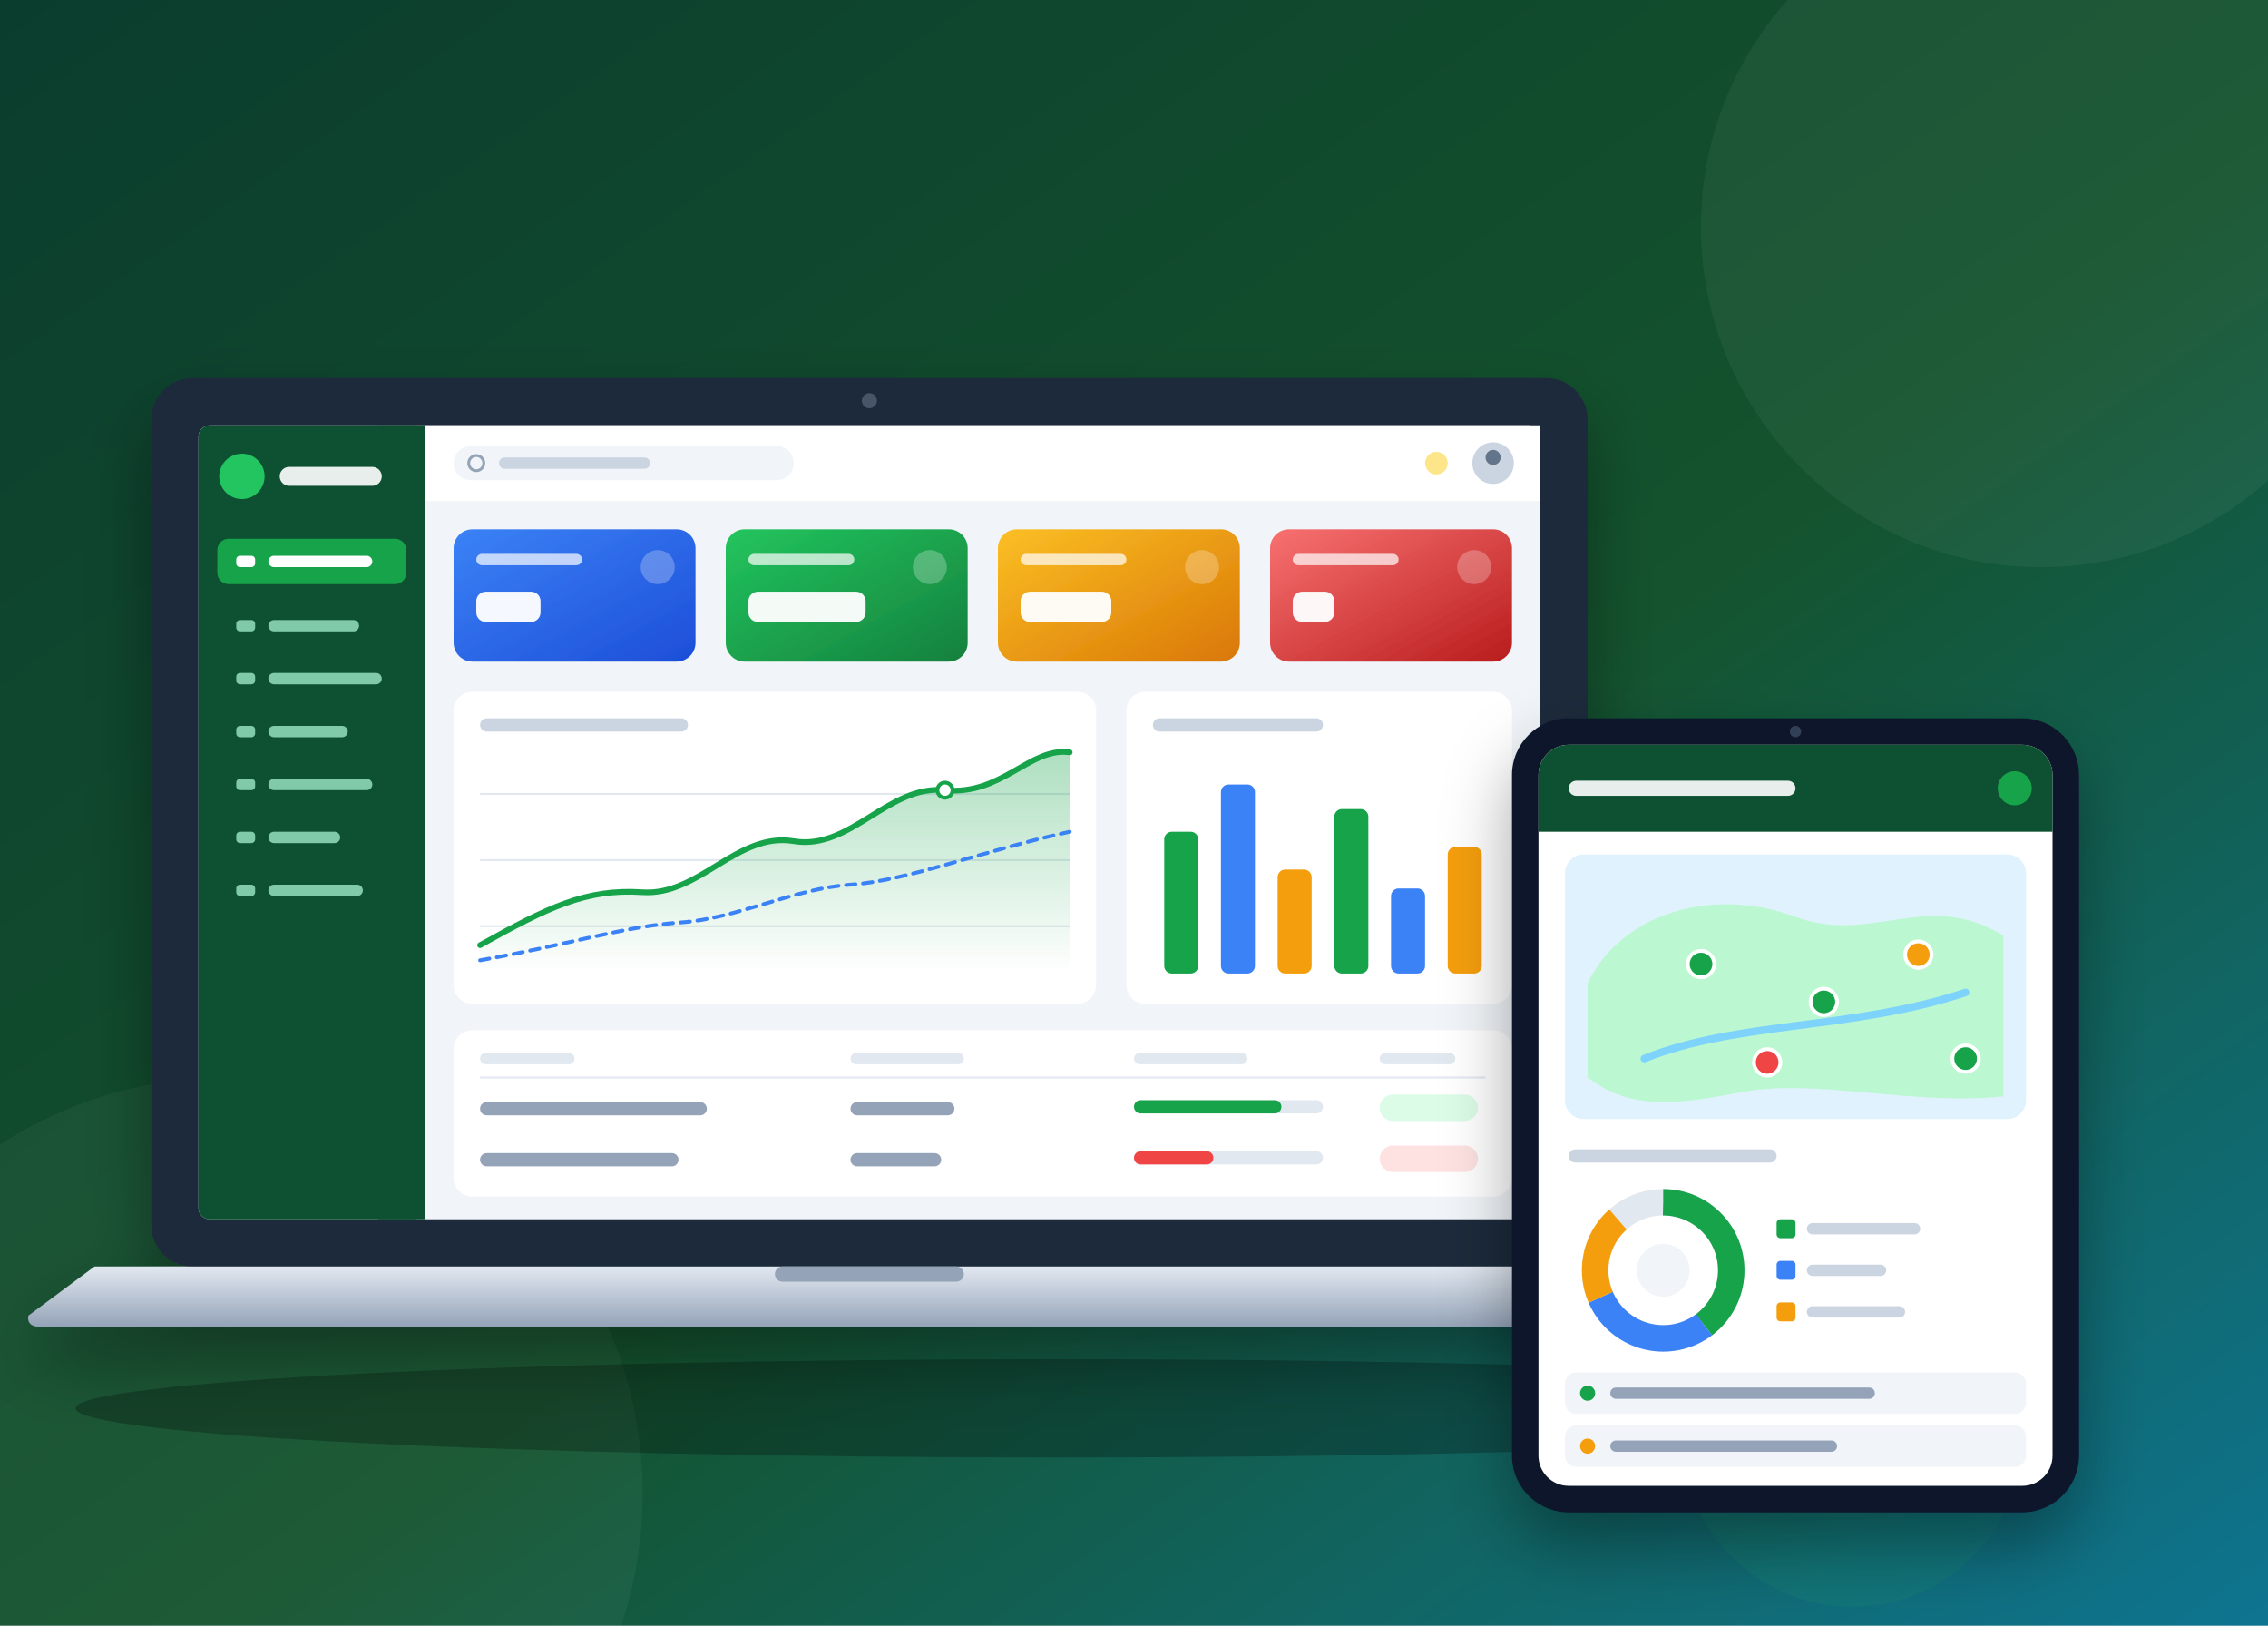
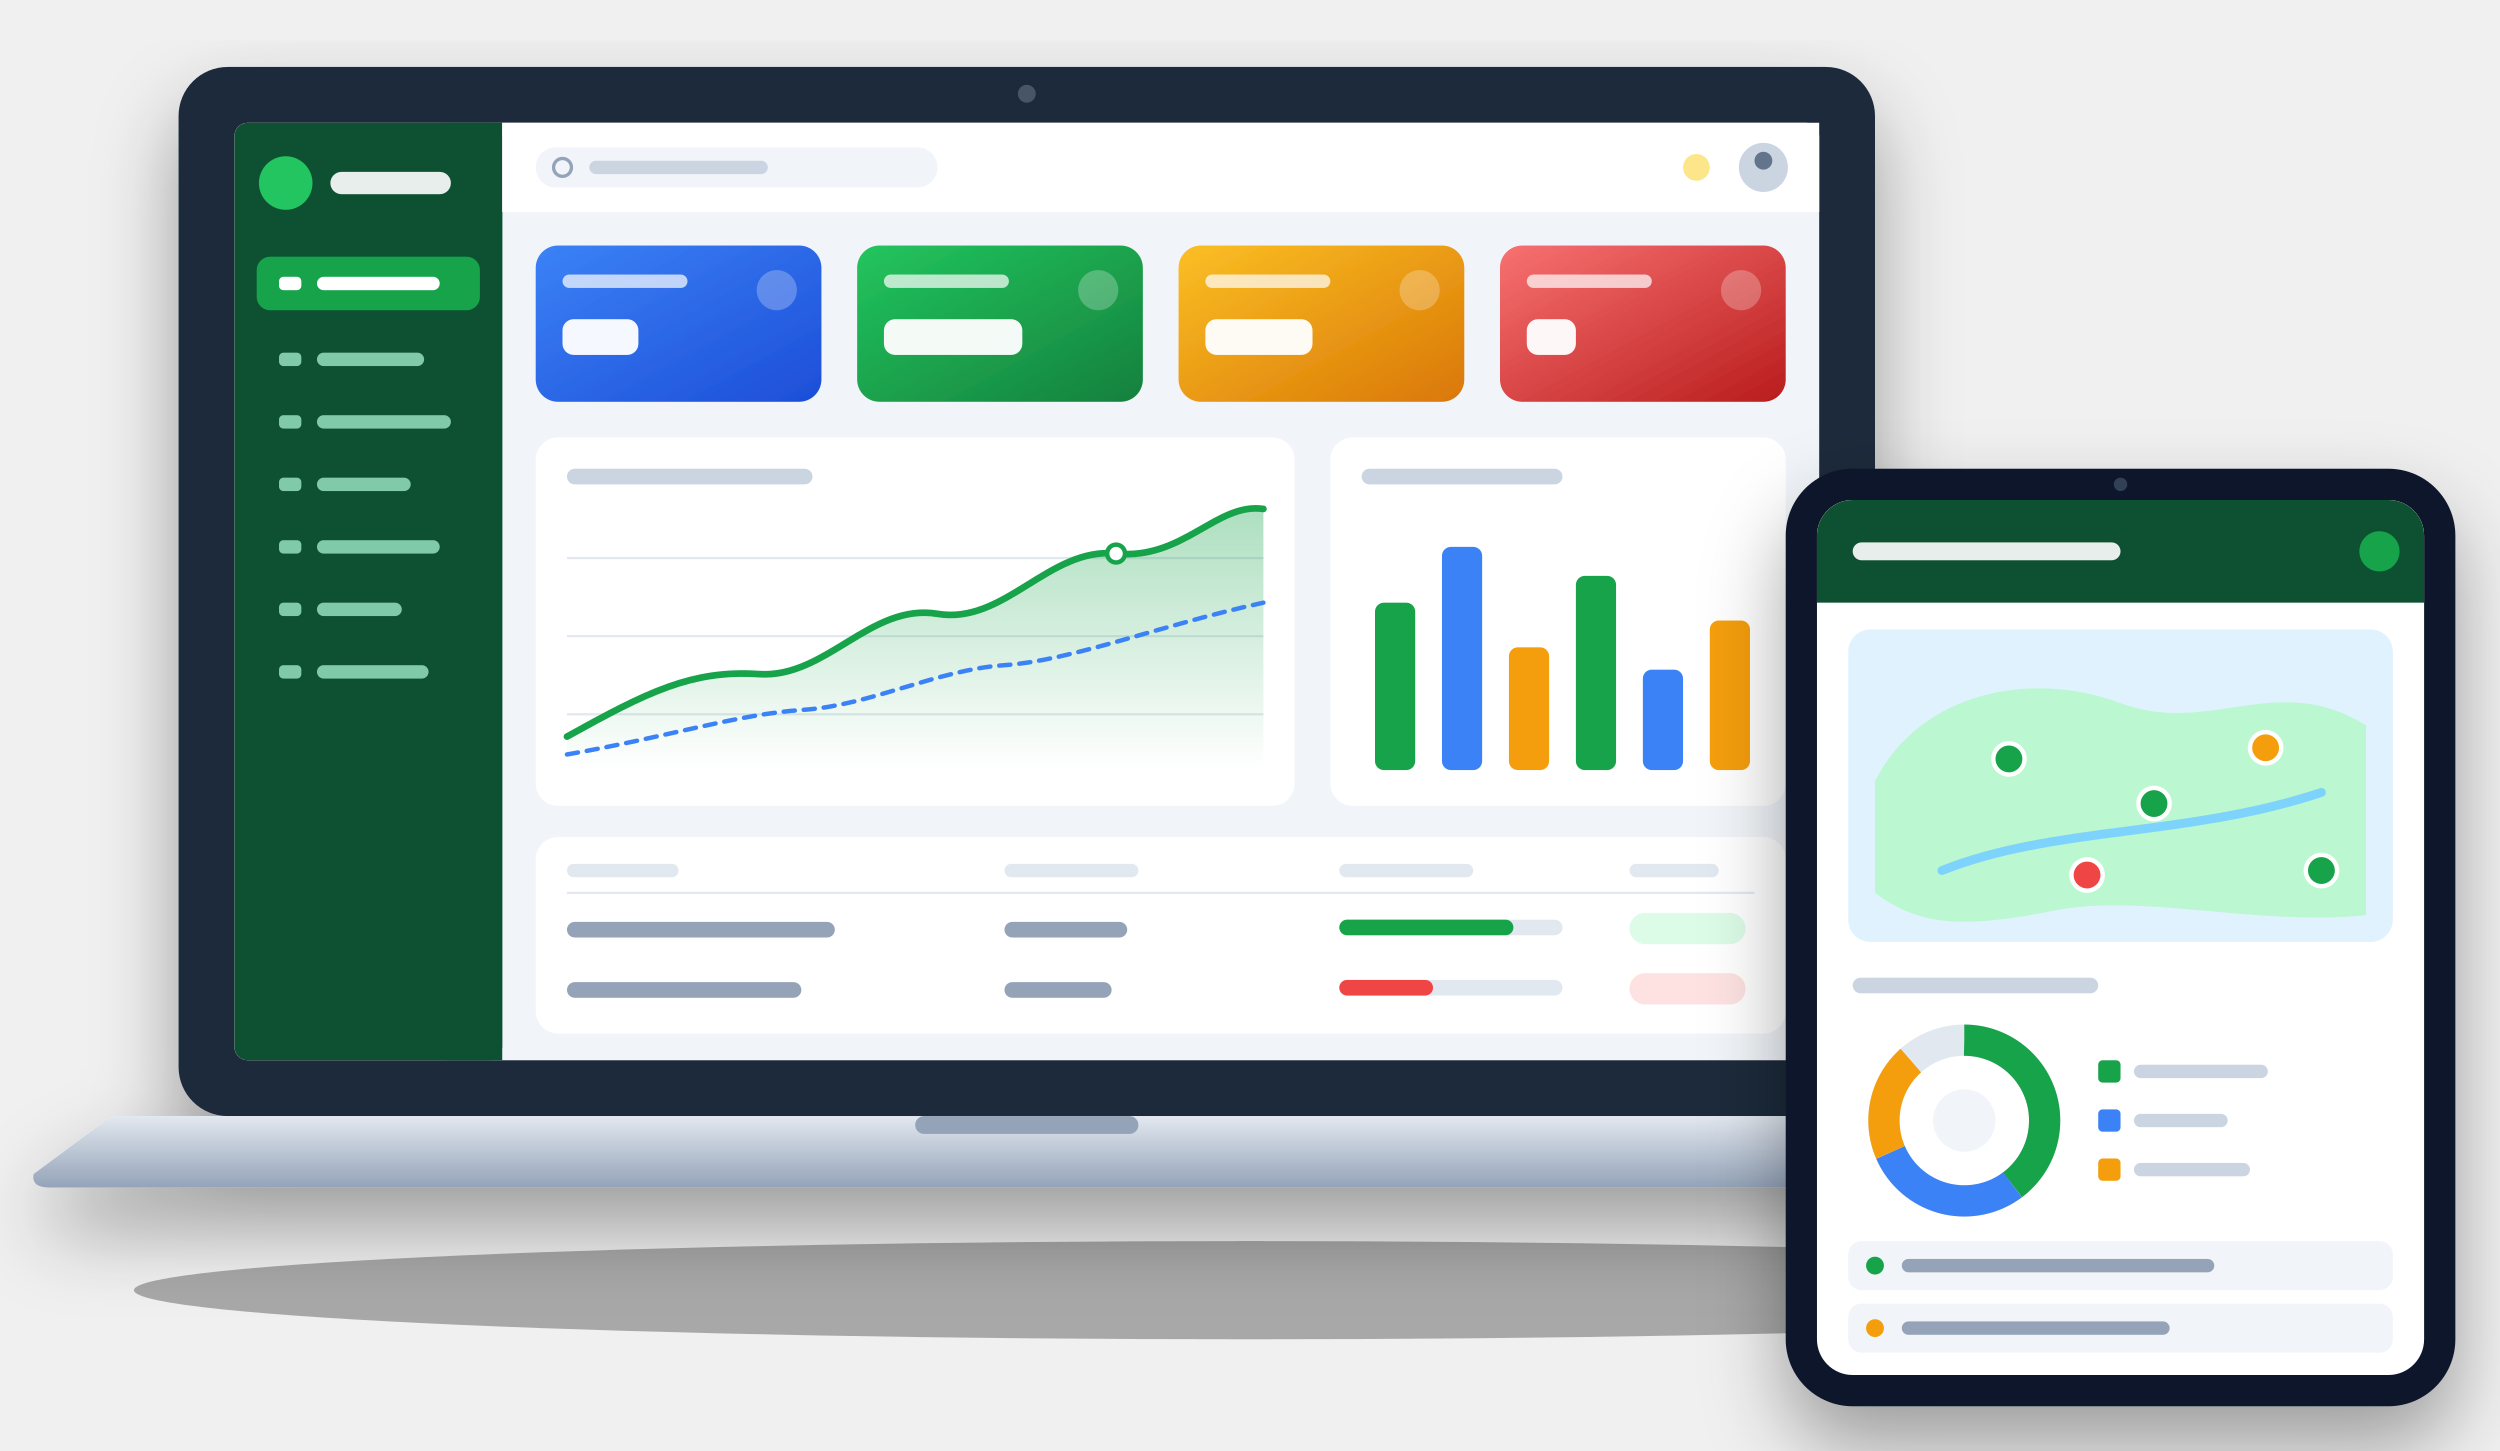
- <svg xmlns="http://www.w3.org/2000/svg" viewBox="0 0 1200 860" width="1200" height="860">
+ <svg xmlns="http://www.w3.org/2000/svg" viewBox="0 170 1120 650" width="1120" height="650">
  <defs>
    <linearGradient id="bg" x1="0" y1="0" x2="1" y2="1">
      <stop offset="0" stop-color="#0b3d2e" />
      <stop offset="0.55" stop-color="#14532d" />
      <stop offset="1" stop-color="#0e7490" />
    </linearGradient>
    <linearGradient id="c1" x1="0" y1="0" x2="1" y2="1">
      <stop offset="0" stop-color="#3b82f6" />
      <stop offset="1" stop-color="#1d4ed8" />
    </linearGradient>
    <linearGradient id="c2" x1="0" y1="0" x2="1" y2="1">
      <stop offset="0" stop-color="#22c55e" />
      <stop offset="1" stop-color="#15803d" />
    </linearGradient>
    <linearGradient id="c3" x1="0" y1="0" x2="1" y2="1">
      <stop offset="0" stop-color="#fbbf24" />
      <stop offset="1" stop-color="#d97706" />
    </linearGradient>
    <linearGradient id="c4" x1="0" y1="0" x2="1" y2="1">
      <stop offset="0" stop-color="#f87171" />
      <stop offset="1" stop-color="#b91c1c" />
    </linearGradient>
    <linearGradient id="area" x1="0" y1="0" x2="0" y2="1">
      <stop offset="0" stop-color="#16a34a" stop-opacity="0.35" />
      <stop offset="1" stop-color="#16a34a" stop-opacity="0" />
    </linearGradient>
    <linearGradient id="base" x1="0" y1="0" x2="0" y2="1">
      <stop offset="0" stop-color="#e2e8f0" />
      <stop offset="1" stop-color="#94a3b8" />
    </linearGradient>
    <clipPath id="tabScreen">
      <rect x="814" y="394" width="272" height="392" rx="16" />
    </clipPath>
    <filter id="shadow" x="-20%" y="-20%" width="140%" height="140%">
      <feDropShadow dx="0" dy="18" stdDeviation="18" flood-color="#000" flood-opacity="0.35" />
    </filter>
  </defs>
-   <rect width="1200" height="860" fill="url(#bg)" />
-   <circle cx="1080" cy="120" r="180" fill="#ffffff" opacity="0.05" />
-   <circle cx="120" cy="790" r="220" fill="#ffffff" opacity="0.04" />
-   <circle cx="980" cy="760" r="90" fill="#22c55e" opacity="0.08" />
-   <ellipse cx="560" cy="745" rx="520" ry="26" fill="#000" opacity="0.25" />
+   <ellipse cx="560" cy="748" rx="500" ry="22" fill="#000" opacity="0.3" />
  <g filter="url(#shadow)">
    <rect x="80" y="200" width="760" height="470" rx="22" fill="#1e293b" />
    <circle cx="460" cy="212" r="4" fill="#475569" />
    <rect x="105" y="225" width="710" height="420" rx="6" fill="#f1f5f9" />
    <rect x="105" y="225" width="120" height="420" rx="6" fill="#0f5132" />
    <rect x="200" y="225" width="25" height="420" fill="#0f5132" />
    <circle cx="128" cy="252" r="12" fill="#22c55e" />
    <rect x="148" y="247" width="54" height="10" rx="5" fill="#ffffff" opacity="0.9" />
    <rect x="115" y="285" width="100" height="24" rx="6" fill="#16a34a" />
    <g fill="#ffffff">
      <rect x="125" y="294" width="10" height="6" rx="2" />
      <rect x="142" y="294" width="55" height="6" rx="3" />
    </g>
    <g fill="#a7f3d0" opacity="0.75">
      <rect x="125" y="328" width="10" height="6" rx="2" />
      <rect x="142" y="328" width="48" height="6" rx="3" />
      <rect x="125" y="356" width="10" height="6" rx="2" />
      <rect x="142" y="356" width="60" height="6" rx="3" />
      <rect x="125" y="384" width="10" height="6" rx="2" />
      <rect x="142" y="384" width="42" height="6" rx="3" />
      <rect x="125" y="412" width="10" height="6" rx="2" />
      <rect x="142" y="412" width="55" height="6" rx="3" />
      <rect x="125" y="440" width="10" height="6" rx="2" />
      <rect x="142" y="440" width="38" height="6" rx="3" />
      <rect x="125" y="468" width="10" height="6" rx="2" />
      <rect x="142" y="468" width="50" height="6" rx="3" />
    </g>
    <rect x="225" y="225" width="590" height="40" fill="#ffffff" />
    <rect x="240" y="236" width="180" height="18" rx="9" fill="#f1f5f9" />
    <circle cx="252" cy="245" r="4" fill="none" stroke="#94a3b8" stroke-width="1.5" />
    <rect x="264" y="242" width="80" height="6" rx="3" fill="#cbd5e1" />
    <circle cx="760" cy="245" r="6" fill="#fde68a" />
    <circle cx="790" cy="245" r="11" fill="#cbd5e1" />
    <circle cx="790" cy="242" r="4" fill="#64748b" />
    <g font-size="9" fill="#ffffff">
      <rect x="240" y="280" width="128" height="70" rx="10" fill="url(#c1)" />
      <rect x="384" y="280" width="128" height="70" rx="10" fill="url(#c2)" />
      <rect x="528" y="280" width="128" height="70" rx="10" fill="url(#c3)" />
      <rect x="672" y="280" width="128" height="70" rx="10" fill="url(#c4)" />
    </g>
    <rect x="252" y="293" width="56" height="6" rx="3" fill="#fff" opacity="0.7" />
    <rect x="252" y="313" width="34" height="16" rx="5" fill="#fff" opacity="0.95" />
    <circle cx="348" cy="300" r="9" fill="#fff" opacity="0.25" />
    <rect x="396" y="293" width="56" height="6" rx="3" fill="#fff" opacity="0.7" />
    <rect x="396" y="313" width="62" height="16" rx="5" fill="#fff" opacity="0.95" />
    <circle cx="492" cy="300" r="9" fill="#fff" opacity="0.25" />
    <rect x="540" y="293" width="56" height="6" rx="3" fill="#fff" opacity="0.7" />
    <rect x="540" y="313" width="48" height="16" rx="5" fill="#fff" opacity="0.95" />
    <circle cx="636" cy="300" r="9" fill="#fff" opacity="0.25" />
    <rect x="684" y="293" width="56" height="6" rx="3" fill="#fff" opacity="0.7" />
    <rect x="684" y="313" width="22" height="16" rx="5" fill="#fff" opacity="0.95" />
    <circle cx="780" cy="300" r="9" fill="#fff" opacity="0.25" />
    <rect x="240" y="366" width="340" height="165" rx="10" fill="#ffffff" />
    <rect x="254" y="380" width="110" height="7" rx="3.5" fill="#cbd5e1" />
    <g stroke="#e2e8f0" stroke-width="1">
      <line x1="254" y1="420" x2="566" y2="420" />
      <line x1="254" y1="455" x2="566" y2="455" />
      <line x1="254" y1="490" x2="566" y2="490" />
    </g>
    <path d="M254 500 C 290 480, 310 470, 340 472 S 390 440, 420 445 S 470 415, 500 418 S 545 395, 566 398 L 566 515 L 254 515 Z" fill="url(#area)" />
    <path d="M254 500 C 290 480, 310 470, 340 472 S 390 440, 420 445 S 470 415, 500 418 S 545 395, 566 398" fill="none" stroke="#16a34a" stroke-width="3" stroke-linecap="round" />
    <path d="M254 508 C 300 500, 330 490, 360 488 S 420 470, 450 468 S 520 450, 566 440" fill="none" stroke="#3b82f6" stroke-width="2" stroke-dasharray="5 4" stroke-linecap="round" />
    <circle cx="500" cy="418" r="4" fill="#fff" stroke="#16a34a" stroke-width="2" />
    <rect x="596" y="366" width="204" height="165" rx="10" fill="#ffffff" />
    <g>
      <rect x="610" y="380" width="90" height="7" rx="3.5" fill="#cbd5e1" />
      <rect x="616" y="440" width="18" height="75" rx="4" fill="#16a34a" />
      <rect x="646" y="415" width="18" height="100" rx="4" fill="#3b82f6" />
      <rect x="676" y="460" width="18" height="55" rx="4" fill="#f59e0b" />
      <rect x="706" y="428" width="18" height="87" rx="4" fill="#16a34a" />
      <rect x="736" y="470" width="18" height="45" rx="4" fill="#3b82f6" />
      <rect x="766" y="448" width="18" height="67" rx="4" fill="#f59e0b" />
    </g>
    <rect x="240" y="545" width="560" height="88" rx="10" fill="#ffffff" />
    <g font-size="9" fill="#64748b" font-weight="bold">
      
    </g>
    <g fill="#e2e8f0">
      <rect x="254" y="557" width="50" height="6" rx="3" />
      <rect x="450" y="557" width="60" height="6" rx="3" />
      <rect x="600" y="557" width="60" height="6" rx="3" />
      <rect x="730" y="557" width="40" height="6" rx="3" />
    </g>
    <g fill="#94a3b8">
      <rect x="254" y="583" width="120" height="7" rx="3.5" />
      <rect x="450" y="583" width="55" height="7" rx="3.5" />
      <rect x="254" y="610" width="105" height="7" rx="3.5" />
      <rect x="450" y="610" width="48" height="7" rx="3.5" />
    </g>
    <line x1="254" y1="570" x2="786" y2="570" stroke="#e2e8f0" />
    <g font-size="9" fill="#334155">
      <rect x="600" y="582" width="100" height="7" rx="3.5" fill="#e2e8f0" />
      <rect x="600" y="582" width="78" height="7" rx="3.5" fill="#16a34a" />
      <rect x="730" y="579" width="52" height="14" rx="7" fill="#dcfce7" />
      <rect x="600" y="609" width="100" height="7" rx="3.5" fill="#e2e8f0" />
      <rect x="600" y="609" width="42" height="7" rx="3.5" fill="#ef4444" />
      <rect x="730" y="606" width="52" height="14" rx="7" fill="#fee2e2" />
    </g>
    <path d="M50 670 H870 L905 696 Q906 702 898 702 H22 Q14 702 15 696 Z" fill="url(#base)" />
    <rect x="410" y="670" width="100" height="8" rx="4" fill="#94a3b8" />
  </g>
  <g filter="url(#shadow)">
    <rect x="800" y="380" width="300" height="420" rx="30" fill="#0f172a" />
    <g clip-path="url(#tabScreen)">
      <rect x="814" y="394" width="272" height="392" fill="#ffffff" />
      <rect x="814" y="394" width="272" height="46" fill="#0f5132" />
      <rect x="830" y="413" width="120" height="8" rx="4" fill="#fff" opacity="0.9" />
      <circle cx="1066" cy="417" r="9" fill="#16a34a" />
      <rect x="828" y="452" width="244" height="140" rx="10" fill="#e0f2fe" />
      <path d="M840 520 C 860 480, 910 470, 950 485 S 1020 470, 1060 495 L 1060 580 C 1010 585, 960 570, 920 578 S 860 585, 840 570 Z" fill="#bbf7d0" />
      <path d="M870 560 C 920 540, 980 545, 1040 525" fill="none" stroke="#7dd3fc" stroke-width="4" stroke-linecap="round" />
      <g>
        <circle cx="900" cy="510" r="7" fill="#16a34a" stroke="#fff" stroke-width="2" />
        <circle cx="965" cy="530" r="7" fill="#16a34a" stroke="#fff" stroke-width="2" />
        <circle cx="1015" cy="505" r="7" fill="#f59e0b" stroke="#fff" stroke-width="2" />
        <circle cx="935" cy="562" r="7" fill="#ef4444" stroke="#fff" stroke-width="2" />
        <circle cx="1040" cy="560" r="7" fill="#16a34a" stroke="#fff" stroke-width="2" />
      </g>
      <rect x="830" y="608" width="110" height="7" rx="3.5" fill="#cbd5e1" />
      <g transform="rotate(-90 880 672)">
        <circle cx="880" cy="672" r="36" fill="none" stroke="#e2e8f0" stroke-width="14" />
        <circle cx="880" cy="672" r="36" fill="none" stroke="#16a34a" stroke-width="14" stroke-dasharray="90 226" />
        <circle cx="880" cy="672" r="36" fill="none" stroke="#3b82f6" stroke-width="14" stroke-dasharray="65 226" stroke-dashoffset="-90" />
        <circle cx="880" cy="672" r="36" fill="none" stroke="#f59e0b" stroke-width="14" stroke-dasharray="45 226" stroke-dashoffset="-155" />
      </g>
      <circle cx="880" cy="672" r="14" fill="#f1f5f9" />
      <g fill="#cbd5e1">
        <rect x="956" y="647" width="60" height="6" rx="3" />
        <rect x="956" y="669" width="42" height="6" rx="3" />
        <rect x="956" y="691" width="52" height="6" rx="3" />
      </g>
      <g>
        <rect x="940" y="645" width="10" height="10" rx="2" fill="#16a34a" />
        <rect x="940" y="667" width="10" height="10" rx="2" fill="#3b82f6" />
        <rect x="940" y="689" width="10" height="10" rx="2" fill="#f59e0b" />
      </g>
      <rect x="828" y="726" width="244" height="22" rx="6" fill="#f1f5f9" />
      <circle cx="840" cy="737" r="4" fill="#16a34a" />
      <rect x="852" y="734" width="140" height="6" rx="3" fill="#94a3b8" />
      <rect x="828" y="754" width="244" height="22" rx="6" fill="#f1f5f9" />
      <circle cx="840" cy="765" r="4" fill="#f59e0b" />
      <rect x="852" y="762" width="120" height="6" rx="3" fill="#94a3b8" />
    </g>
    <circle cx="950" cy="387" r="3" fill="#334155" />
  </g>
</svg>
